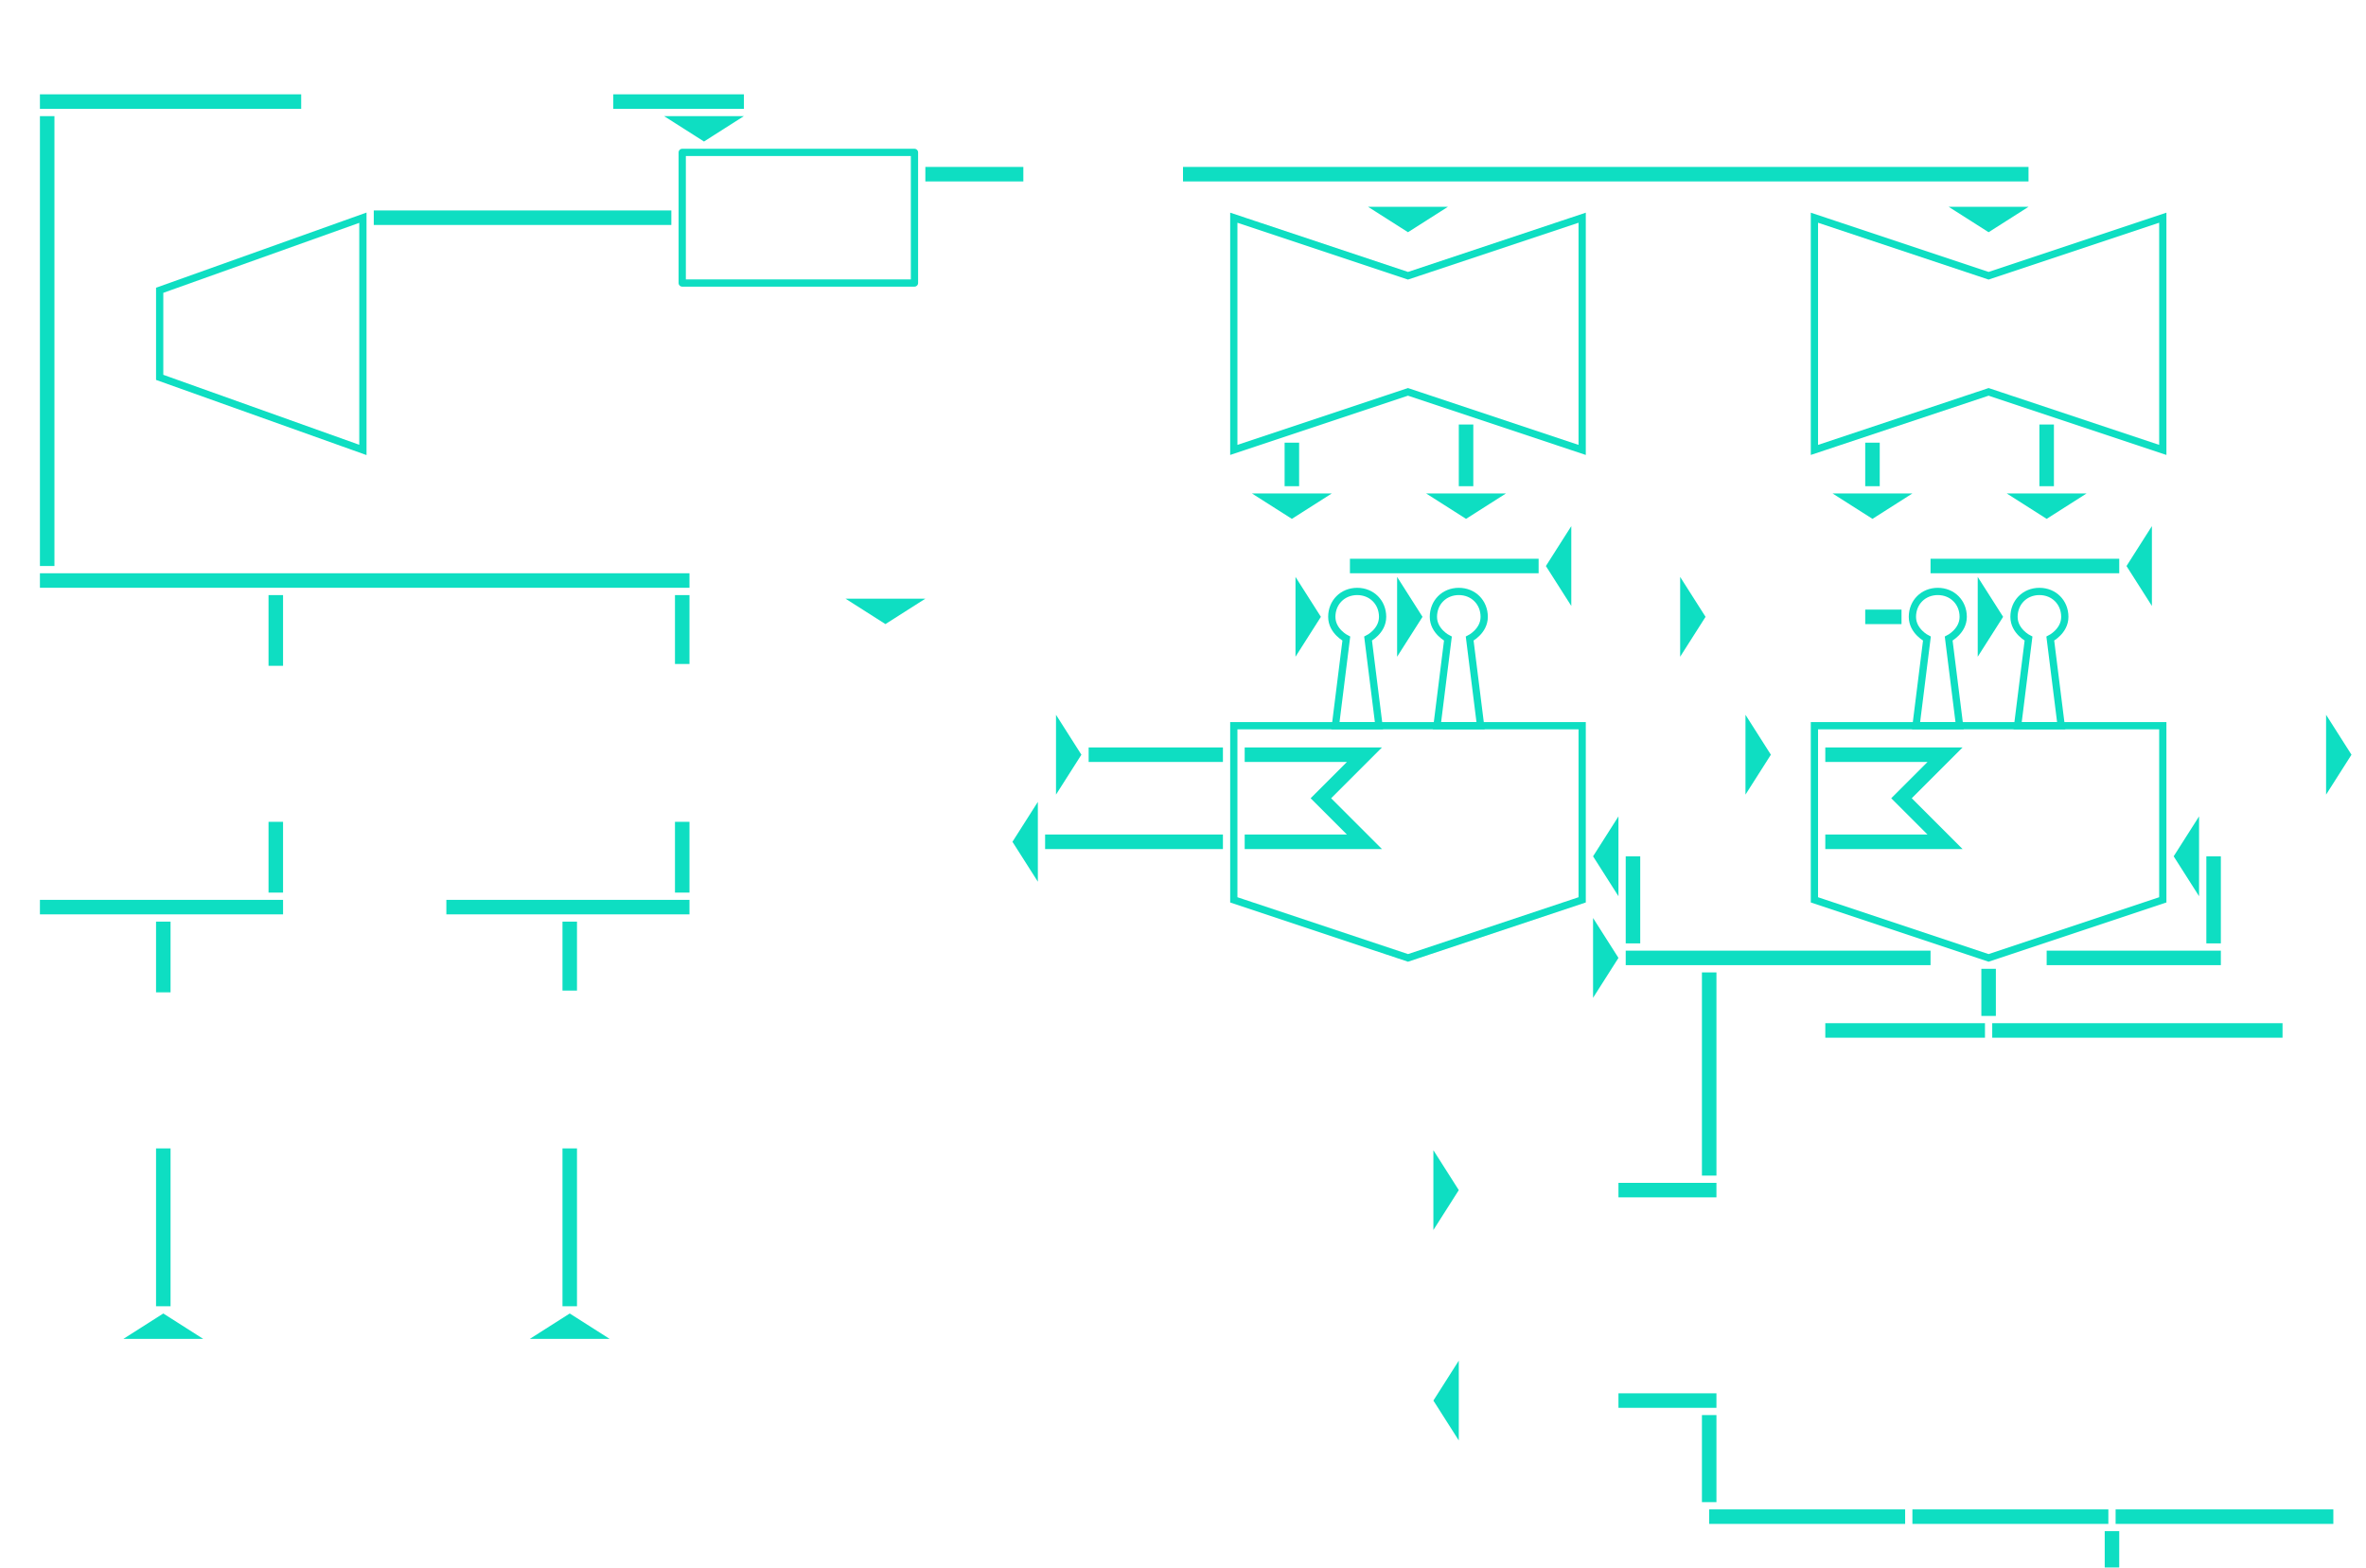
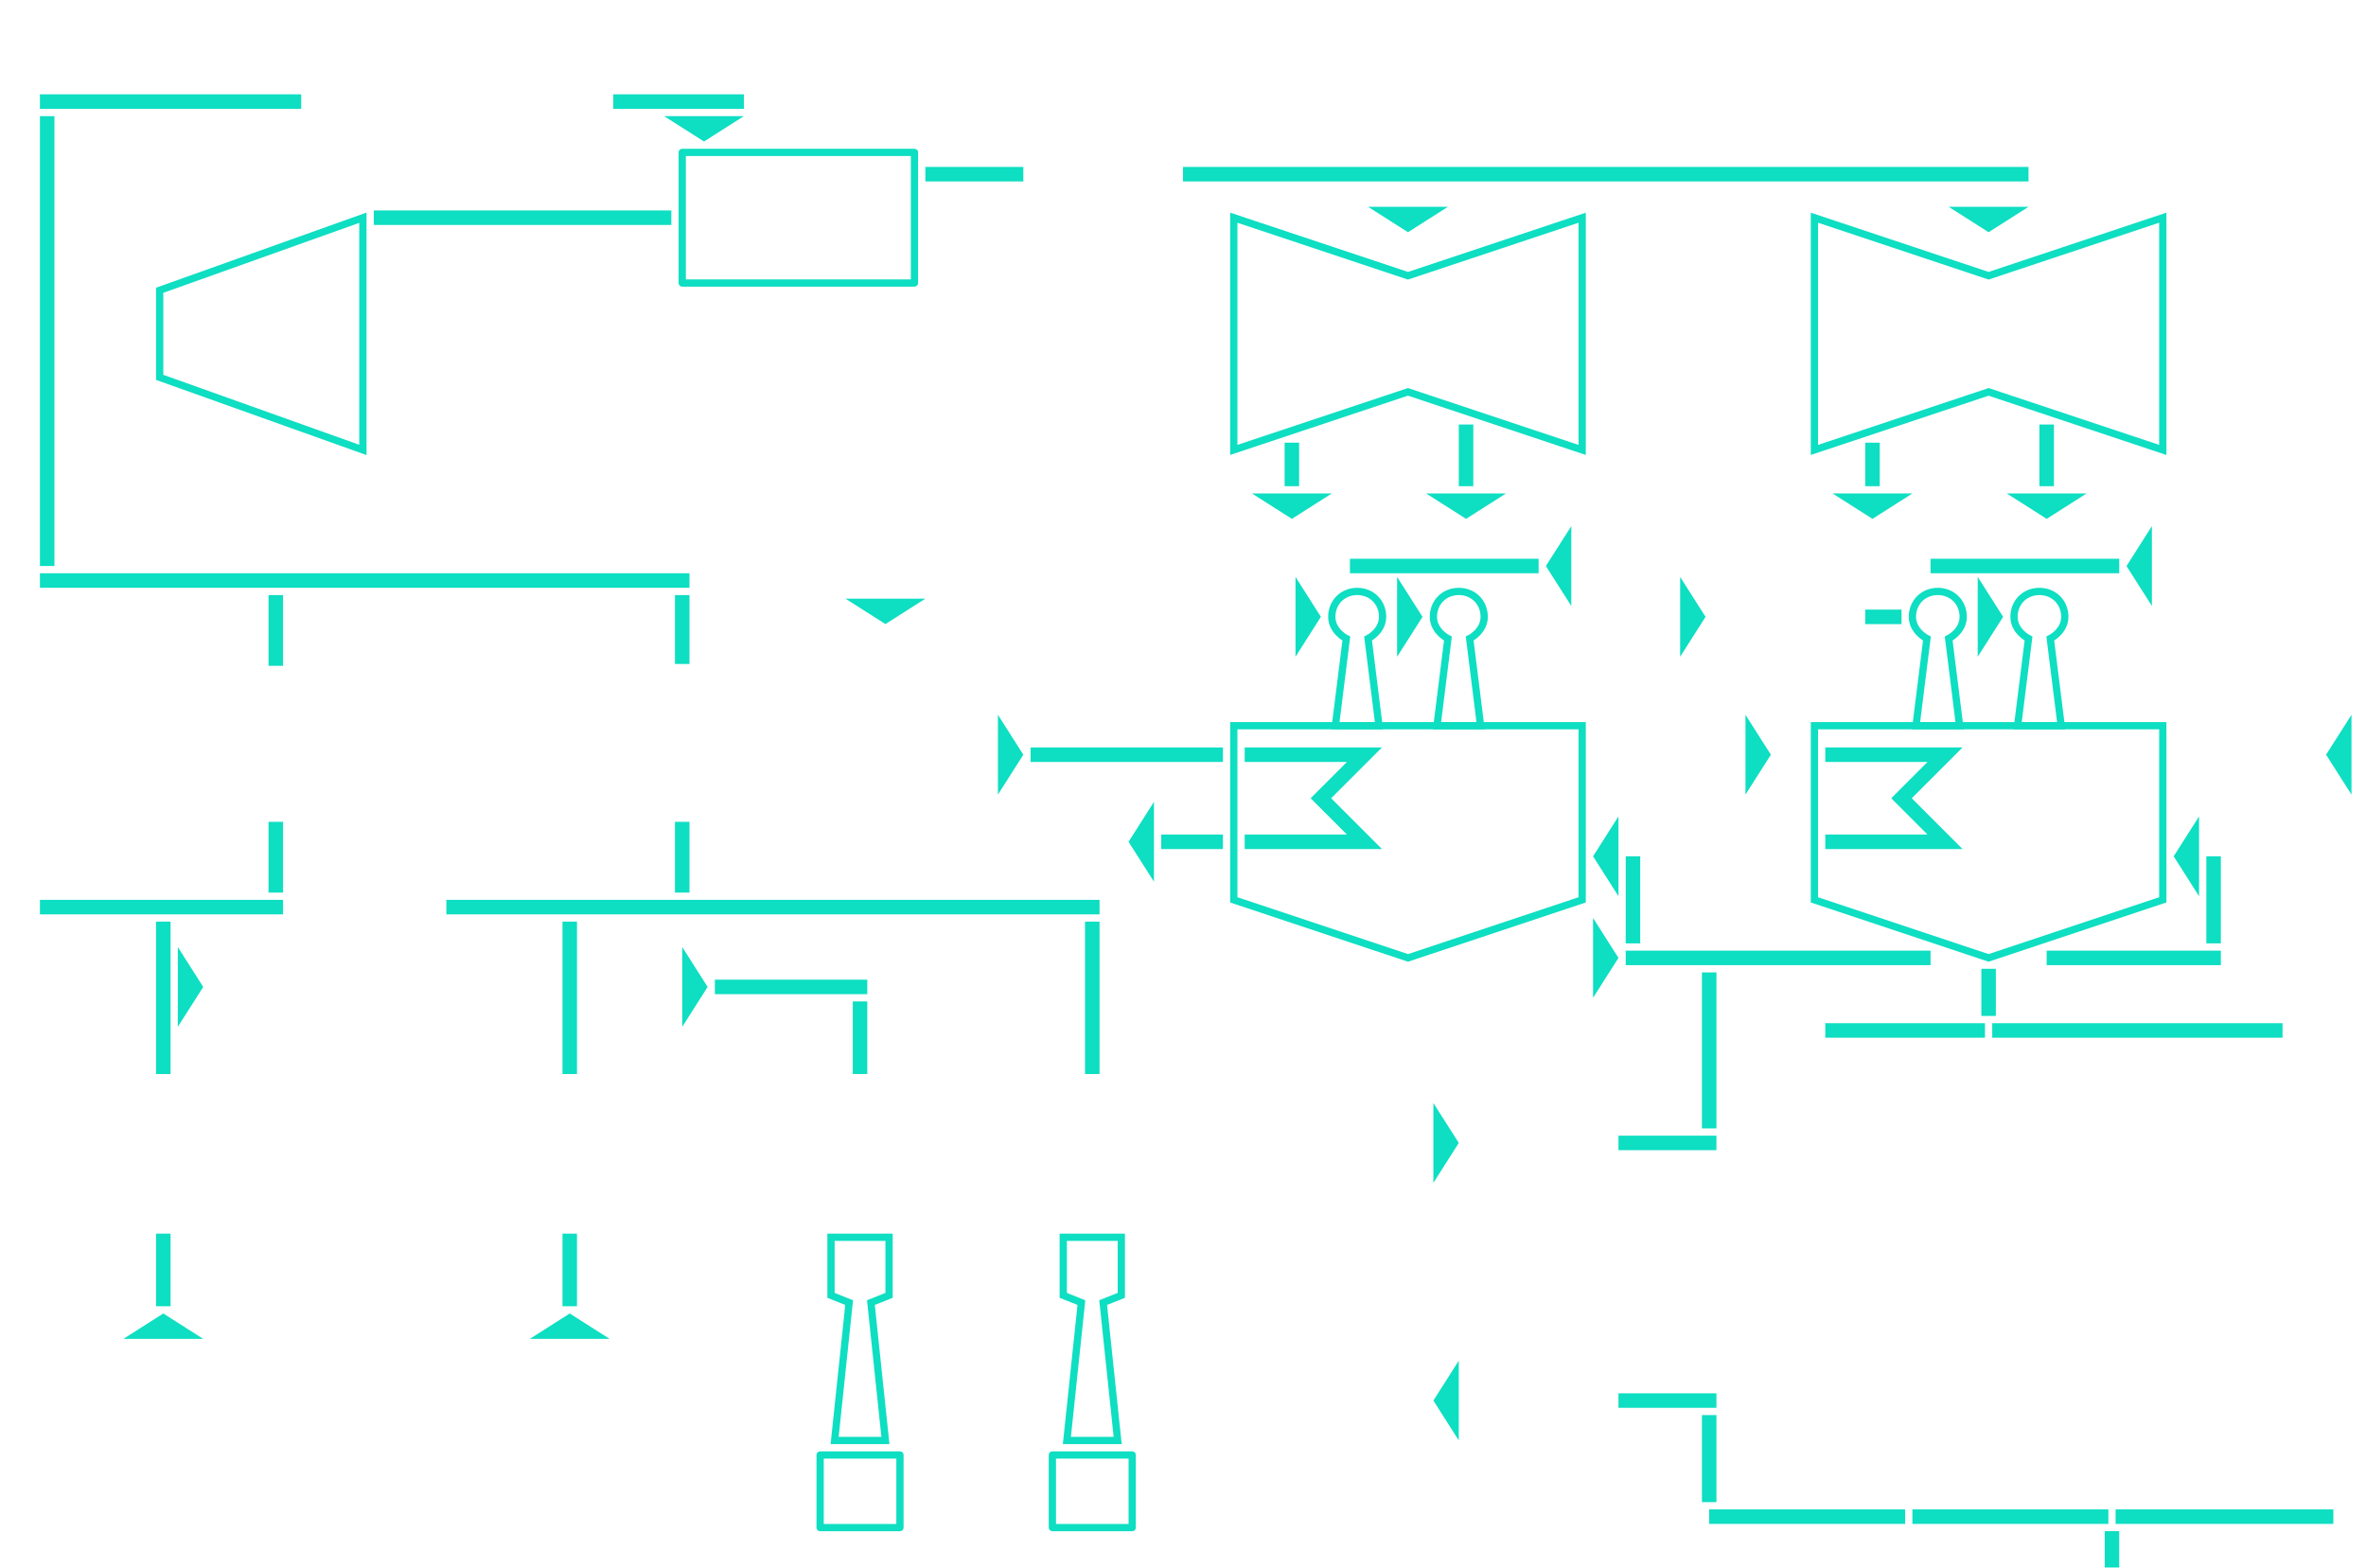
<svg xmlns="http://www.w3.org/2000/svg" width="652" height="432" viewBox="0 0 172.508 114.3" version="1.1" id="svg1" xml:space="preserve">
  <defs id="defs1" />
  <g id="layer2" style="display:inline">
    <path style="fill:none;fill-opacity:1;stroke:#0edec2;stroke-width:1.058;stroke-linecap:butt;stroke-linejoin:round;stroke-dasharray:none;stroke-opacity:1" d="M 20.638,66.146 H 2.91" id="path2" />
-     <path style="display:inline;fill:none;fill-opacity:1;stroke:#0edec2;stroke-width:1.058;stroke-linecap:butt;stroke-linejoin:round;stroke-dasharray:none;stroke-opacity:1" d="M 50.271,66.146 H 32.544" id="path2-9" />
+     <path style="display:inline;fill:none;fill-opacity:1;stroke:#0edec2;stroke-width:1.058;stroke-linecap:butt;stroke-linejoin:round;stroke-dasharray:none;stroke-opacity:1" d="m 80.169,66.146 -47.625,-4e-6" id="path2-9" />
    <path style="display:inline;fill:none;fill-opacity:1;stroke:#0edec2;stroke-width:1.058;stroke-linecap:butt;stroke-linejoin:round;stroke-dasharray:none;stroke-opacity:1" d="M 50.271,42.333 H 2.91" id="path2-1" />
    <path style="display:inline;fill:none;fill-opacity:1;stroke:#0edec2;stroke-width:1.058;stroke-linecap:butt;stroke-linejoin:round;stroke-dasharray:none;stroke-opacity:1" d="M 147.902,12.7 H 86.254" id="path2-48" />
    <path style="display:inline;fill:none;fill-opacity:1;stroke:#0edec2;stroke-width:1.058;stroke-linecap:butt;stroke-linejoin:round;stroke-dasharray:none;stroke-opacity:1" d="M 140.758,69.85 H 118.533" id="path2-48-0" />
    <path style="display:inline;fill:none;fill-opacity:1;stroke:#0edec2;stroke-width:1.058;stroke-linecap:butt;stroke-linejoin:round;stroke-dasharray:none;stroke-opacity:1" d="M 166.423,75.142 H 145.256" id="path2-48-0-5" />
    <path style="display:inline;fill:none;fill-opacity:1;stroke:#0edec2;stroke-width:1.058;stroke-linecap:butt;stroke-linejoin:round;stroke-dasharray:none;stroke-opacity:1" d="M 144.727,75.142 H 133.085" id="path2-48-0-5-8" />
    <path style="display:inline;fill:none;fill-opacity:1;stroke:#0edec2;stroke-width:1.058;stroke-linecap:butt;stroke-linejoin:round;stroke-dasharray:none;stroke-opacity:1" d="m 170.127,110.596 h -15.875" id="path2-48-0-5-5" />
    <path style="display:inline;fill:none;fill-opacity:1;stroke:#0edec2;stroke-width:1.058;stroke-linecap:butt;stroke-linejoin:round;stroke-dasharray:none;stroke-opacity:1" d="m 153.723,110.596 h -14.287" id="path2-48-0-5-8-3" />
    <path style="display:inline;fill:none;fill-opacity:1;stroke:#0edec2;stroke-width:1.058;stroke-linecap:butt;stroke-linejoin:round;stroke-dasharray:none;stroke-opacity:1" d="m 138.906,110.596 h -14.287" id="path2-48-0-5-8-3-0" />
    <path style="display:inline;fill:none;fill-opacity:1;stroke:#0edec2;stroke-width:1.058;stroke-linecap:butt;stroke-linejoin:round;stroke-dasharray:none;stroke-opacity:1" d="m 161.925,69.85 h -12.7" id="path2-48-0-8" />
    <path style="display:inline;fill:none;fill-opacity:1;stroke:#0edec2;stroke-width:1.058;stroke-linecap:butt;stroke-linejoin:round;stroke-dasharray:none;stroke-opacity:1" d="m 3.44,8.467 1.6e-6,32.808" id="path2-48-4-37-2" />
-     <path style="display:inline;fill:none;fill-opacity:1;stroke:#0edec2;stroke-width:1.058;stroke-linecap:butt;stroke-linejoin:round;stroke-dasharray:none;stroke-opacity:1" d="M 89.165,61.383 H 76.2" id="path2-48-4-7" />
+     <path style="display:inline;fill:none;fill-opacity:1;stroke:#0edec2;stroke-width:1.058;stroke-linecap:butt;stroke-linejoin:round;stroke-dasharray:none;stroke-opacity:1" d="m 89.165,61.383 -4.498,0" id="path2-48-4-7" />
    <path style="display:inline;fill:none;fill-opacity:1;stroke:#0edec2;stroke-width:1.058;stroke-linecap:butt;stroke-linejoin:round;stroke-dasharray:none;stroke-opacity:1" d="M 48.948,15.875 H 27.252" id="path2-48-4-7-0" />
    <path style="display:inline;fill:none;fill-opacity:1;stroke:#0edec2;stroke-width:1.058;stroke-linecap:butt;stroke-linejoin:round;stroke-dasharray:none;stroke-opacity:1" d="m 20.108,59.928 v 5.159" id="path2-3-1" />
    <path style="display:inline;fill:none;fill-opacity:1;stroke:#0edec2;stroke-width:1.058;stroke-linecap:butt;stroke-linejoin:round;stroke-dasharray:none;stroke-opacity:1" d="m 49.742,59.928 v 5.159" id="path2-3-1-5" />
    <path style="display:inline;fill:none;fill-opacity:1;stroke:#0edec2;stroke-width:1.058;stroke-linecap:butt;stroke-linejoin:round;stroke-dasharray:none;stroke-opacity:1" d="m 49.742,43.392 v 5.027" id="path2-3-1-5-7" />
    <path style="display:inline;fill:none;fill-opacity:1;stroke:#0edec2;stroke-width:1.058;stroke-linecap:butt;stroke-linejoin:round;stroke-dasharray:none;stroke-opacity:1" d="m 20.108,43.392 v 5.159" id="path2-3-1-7" />
    <path style="display:inline;fill:none;fill-opacity:1;stroke:#0edec2;stroke-width:1.058;stroke-linecap:butt;stroke-linejoin:round;stroke-dasharray:none;stroke-opacity:1" d="M 2.91,7.408 H 21.96" id="path2-3-1-0-8" />
    <path style="display:inline;fill:none;fill-opacity:1;stroke:#0edec2;stroke-width:1.058;stroke-linecap:butt;stroke-linejoin:round;stroke-dasharray:none;stroke-opacity:1" d="m 67.469,12.7 h 7.144" id="path2-3-1-0-0" />
    <path style="display:inline;fill:none;fill-opacity:1;stroke:#0edec2;stroke-width:1.058;stroke-linecap:butt;stroke-linejoin:round;stroke-dasharray:none;stroke-opacity:1" d="m 44.715,7.408 h 9.525" id="path2-3-1-0-0-3" />
    <path style="display:inline;fill:none;fill-opacity:1;stroke:#0edec2;stroke-width:1.058;stroke-linecap:butt;stroke-linejoin:round;stroke-dasharray:none;stroke-opacity:1" d="m 119.062,68.792 v -6.35" id="path2-3-1-6" />
    <path style="display:inline;fill:none;fill-opacity:1;stroke:#0edec2;stroke-width:1.058;stroke-linecap:butt;stroke-linejoin:round;stroke-dasharray:none;stroke-opacity:1" d="m 124.619,109.537 v -6.35" id="path2-3-1-6-0" />
-     <path style="display:inline;fill:none;fill-opacity:1;stroke:#0edec2;stroke-width:1.058;stroke-linecap:butt;stroke-linejoin:round;stroke-dasharray:none;stroke-opacity:1" d="M 124.619,85.725 V 70.908" id="path2-3-1-6-0-2" />
-     <path style="display:inline;fill:none;fill-opacity:1;stroke:#0edec2;stroke-width:1.058;stroke-linecap:butt;stroke-linejoin:round;stroke-dasharray:none;stroke-opacity:1" d="M 89.165,55.033 H 79.375" id="path2-48-7" />
+     <path style="display:inline;fill:none;fill-opacity:1;stroke:#0edec2;stroke-width:1.058;stroke-linecap:butt;stroke-linejoin:round;stroke-dasharray:none;stroke-opacity:1" d="m 124.619,82.285 0,-11.377" id="path2-3-1-6-0-2" />
+     <path style="display:inline;fill:none;fill-opacity:1;stroke:#0edec2;stroke-width:1.058;stroke-linecap:butt;stroke-linejoin:round;stroke-dasharray:none;stroke-opacity:1" d="m 89.165,55.033 -14.023,0" id="path2-48-7" />
    <path style="display:inline;fill:none;fill-opacity:1;stroke:#0edec2;stroke-width:1.058;stroke-linecap:butt;stroke-linejoin:miter;stroke-dasharray:none;stroke-opacity:1" d="m 90.752,61.383 h 8.731 l -3.175,-3.175 3.175,-3.175 h -8.731" id="path2-48-7-7" />
    <path style="display:inline;fill:none;fill-opacity:1;stroke:#0edec2;stroke-width:1.058;stroke-linecap:butt;stroke-linejoin:miter;stroke-dasharray:none;stroke-opacity:1" d="m 133.085,61.383 h 8.731 l -3.175,-3.175 3.175,-3.175 h -8.731" id="path2-48-7-7-5" />
    <path style="display:inline;fill:none;fill-opacity:1;stroke:#0edec2;stroke-width:1.058;stroke-linecap:butt;stroke-linejoin:round;stroke-dasharray:none;stroke-opacity:1" d="M 112.183,41.275 H 98.425" id="path2-48-7-8" />
    <path style="display:inline;fill:none;fill-opacity:1;stroke:#0edec2;stroke-width:1.058;stroke-linecap:butt;stroke-linejoin:round;stroke-dasharray:none;stroke-opacity:1" d="M 154.517,41.275 H 140.758" id="path2-48-7-8-0" />
    <path style="display:inline;fill:none;fill-opacity:1;stroke:#0edec2;stroke-width:1.058;stroke-linecap:butt;stroke-linejoin:round;stroke-dasharray:none;stroke-opacity:1" d="m 138.642,44.979 h -2.646" id="path2-48-7-8-0-8" />
    <path style="display:inline;fill:#0edec2;fill-opacity:1;stroke:none;stroke-width:0.794;stroke-linecap:butt;stroke-linejoin:round;stroke-dasharray:none;stroke-opacity:1" d="m 112.713,41.275 1.852,2.91 v -5.821 z" id="path7-7-9-1" />
-     <path style="display:inline;fill:#0edec2;fill-opacity:1;stroke:none;stroke-width:0.794;stroke-linecap:butt;stroke-linejoin:round;stroke-dasharray:none;stroke-opacity:1" d="m 73.819,61.383 1.852,2.91 v -5.821 z" id="path7-7-9-1-5" />
+     <path style="display:inline;fill:#0edec2;fill-opacity:1;stroke:none;stroke-width:0.794;stroke-linecap:butt;stroke-linejoin:round;stroke-dasharray:none;stroke-opacity:1" d="m 82.285,61.383 1.852,2.91 v -5.821 z" id="path7-7-9-1-5" />
    <path style="display:inline;fill:#0edec2;fill-opacity:1;stroke:none;stroke-width:0.794;stroke-linecap:butt;stroke-linejoin:round;stroke-dasharray:none;stroke-opacity:1" d="m 155.046,41.275 1.852,2.91 v -5.821 z" id="path7-7-9-1-2" />
-     <path style="display:inline;fill:none;fill-opacity:1;stroke:#0edec2;stroke-width:1.058;stroke-linecap:butt;stroke-linejoin:round;stroke-dasharray:none;stroke-opacity:1" d="m 11.906,83.741 -2e-6,11.509" id="path2-3-1-53" />
-     <path style="display:inline;fill:none;fill-opacity:1;stroke:#0edec2;stroke-width:1.058;stroke-linecap:butt;stroke-linejoin:round;stroke-dasharray:none;stroke-opacity:1" d="m 41.54,83.741 -1e-6,11.509" id="path2-3-1-5-8" />
-     <path style="display:inline;fill:none;fill-opacity:1;stroke:#0edec2;stroke-width:1.058;stroke-linecap:butt;stroke-linejoin:round;stroke-dasharray:none;stroke-opacity:1" d="m 41.54,67.204 v 5.027" id="path2-3-1-5-7-8" />
-     <path style="display:inline;fill:none;fill-opacity:1;stroke:#0edec2;stroke-width:1.058;stroke-linecap:butt;stroke-linejoin:round;stroke-dasharray:none;stroke-opacity:1" d="m 11.906,67.204 v 5.159" id="path2-3-1-7-3" />
+     <path style="display:inline;fill:none;fill-opacity:1;stroke:#0edec2;stroke-width:1.058;stroke-linecap:butt;stroke-linejoin:round;stroke-dasharray:none;stroke-opacity:1" d="m 11.906,67.204 0,11.113" id="path2-3-1-53" />
+     <path style="display:inline;fill:none;fill-opacity:1;stroke:#0edec2;stroke-width:1.058;stroke-linecap:butt;stroke-linejoin:round;stroke-dasharray:none;stroke-opacity:1" d="m 41.54,67.204 10e-7,11.113" id="path2-3-1-5-8" />
+     <path style="display:inline;fill:none;fill-opacity:1;stroke:#0edec2;stroke-width:1.058;stroke-linecap:butt;stroke-linejoin:round;stroke-dasharray:none;stroke-opacity:1" d="m 63.235,71.967 h -11.113" id="path2-3-1-5-8-8" />
+     <path style="display:inline;fill:none;fill-opacity:1;stroke:#0edec2;stroke-width:1.058;stroke-linecap:butt;stroke-linejoin:round;stroke-dasharray:none;stroke-opacity:1" d="m 79.64,67.204 10e-7,11.113" id="path2-3-1-5-8-0" />
+     <path style="display:inline;fill:none;fill-opacity:1;stroke:#0edec2;stroke-width:1.058;stroke-linecap:butt;stroke-linejoin:round;stroke-dasharray:none;stroke-opacity:1" d="m 62.706,73.025 -4e-6,5.292" id="path2-3-1-5-8-0-5" />
+     <path style="display:inline;fill:none;fill-opacity:1;stroke:#0edec2;stroke-width:1.058;stroke-linecap:butt;stroke-linejoin:round;stroke-dasharray:none;stroke-opacity:1" d="m 41.54,89.958 0,5.292" id="path2-3-1-5-7-8" />
+     <path style="display:inline;fill:none;fill-opacity:1;stroke:#0edec2;stroke-width:1.058;stroke-linecap:butt;stroke-linejoin:round;stroke-dasharray:none;stroke-opacity:1" d="m 11.906,89.958 0,5.292" id="path2-3-1-7-3" />
    <path style="display:inline;fill:none;fill-opacity:1;stroke:#0edec2;stroke-width:1.058;stroke-linecap:butt;stroke-linejoin:round;stroke-dasharray:none;stroke-opacity:1" d="m 125.148,102.129 h -7.144" id="path2-48-7-8-0-8-2" />
-     <path style="display:inline;fill:none;fill-opacity:1;stroke:#0edec2;stroke-width:1.058;stroke-linecap:butt;stroke-linejoin:round;stroke-dasharray:none;stroke-opacity:1" d="m 125.148,86.783 h -7.144" id="path2-48-7-8-0-8-2-7" />
+     <path style="display:inline;fill:none;fill-opacity:1;stroke:#0edec2;stroke-width:1.058;stroke-linecap:butt;stroke-linejoin:round;stroke-dasharray:none;stroke-opacity:1" d="m 125.148,83.344 h -7.144" id="path2-48-7-8-0-8-2-7" />
    <path style="display:inline;fill:#0edec2;fill-opacity:1;stroke:none;stroke-width:0.794;stroke-linecap:butt;stroke-linejoin:round;stroke-dasharray:none;stroke-opacity:1" d="m 104.51,102.129 1.852,2.91 v -5.821 z" id="path7-7-1-4-2-0" />
-     <path style="display:inline;fill:#0edec2;fill-opacity:1;stroke:none;stroke-width:0.794;stroke-linecap:butt;stroke-linejoin:round;stroke-dasharray:none;stroke-opacity:1" d="m 106.362,86.783 -1.852,2.91 v -5.821 z" id="path7-7-1-4-2-0-9" />
+     <path style="display:inline;fill:#0edec2;fill-opacity:1;stroke:none;stroke-width:0.794;stroke-linecap:butt;stroke-linejoin:round;stroke-dasharray:none;stroke-opacity:1" d="m 106.362,83.344 -1.852,2.91 v -5.821 z" id="path7-7-1-4-2-0-9" />
+     <path style="display:inline;fill:#0edec2;fill-opacity:1;stroke:none;stroke-width:0.794;stroke-linecap:butt;stroke-linejoin:round;stroke-dasharray:none;stroke-opacity:1" d="m 51.594,71.967 -1.852,2.91 v -5.821 z" id="path7-7-1-4-2-0-9-3" />
  </g>
  <g id="layer3" style="display:inline">
    <path style="fill:none;fill-opacity:1;stroke:#0edec2;stroke-width:0.529;stroke-linecap:square;stroke-linejoin:round;stroke-dasharray:none;stroke-opacity:1" d="m 49.742,11.113 16.933,-1e-6 v 9.525 l -16.933,10e-7 z" id="path3-2-4" />
    <path style="display:inline;fill:#0edec2;fill-opacity:1;stroke:none;stroke-width:0.794;stroke-linecap:butt;stroke-linejoin:round;stroke-dasharray:none;stroke-opacity:1" d="m 64.558,45.508 2.91,-1.852 h -5.821 z" id="path7-7" />
    <path style="display:inline;fill:#0edec2;fill-opacity:1;stroke:none;stroke-width:0.794;stroke-linecap:butt;stroke-linejoin:round;stroke-dasharray:none;stroke-opacity:1" d="m 51.329,10.319 2.91,-1.852 h -5.821 z" id="path7-7-44" />
    <path style="display:inline;fill:#0edec2;fill-opacity:1;stroke:none;stroke-width:0.794;stroke-linecap:butt;stroke-linejoin:round;stroke-dasharray:none;stroke-opacity:1" d="m 102.658,16.933 2.91,-1.852 h -5.821 z" id="path7-7-44-2" />
    <path style="display:inline;fill:#0edec2;fill-opacity:1;stroke:none;stroke-width:0.794;stroke-linecap:butt;stroke-linejoin:round;stroke-dasharray:none;stroke-opacity:1" d="m 94.192,37.835 2.91,-1.852 h -5.821 z" id="path7-7-44-2-5" />
    <path style="display:inline;fill:none;fill-opacity:1;stroke:#0edec2;stroke-width:1.058;stroke-linecap:butt;stroke-linejoin:round;stroke-dasharray:none;stroke-opacity:1" d="m 94.192,35.454 v -3.175" id="path2-3-1-6-3" />
    <path style="display:inline;fill:none;fill-opacity:1;stroke:#0edec2;stroke-width:1.058;stroke-linecap:butt;stroke-linejoin:round;stroke-dasharray:none;stroke-opacity:1" d="M 144.992,74.083 V 70.644" id="path2-3-1-6-3-4" />
    <path style="display:inline;fill:none;fill-opacity:1;stroke:#0edec2;stroke-width:1.058;stroke-linecap:butt;stroke-linejoin:round;stroke-dasharray:none;stroke-opacity:1" d="m 153.987,114.3 v -2.646" id="path2-3-1-6-3-4-9" />
    <path style="display:inline;fill:#0edec2;fill-opacity:1;stroke:none;stroke-width:0.794;stroke-linecap:butt;stroke-linejoin:round;stroke-dasharray:none;stroke-opacity:1" d="m 106.892,37.835 2.91,-1.852 h -5.821 z" id="path7-7-44-2-5-3" />
    <path style="display:inline;fill:none;fill-opacity:1;stroke:#0edec2;stroke-width:1.058;stroke-linecap:butt;stroke-linejoin:round;stroke-dasharray:none;stroke-opacity:1" d="M 106.892,35.454 V 30.956" id="path2-3-1-6-3-8" />
    <path style="display:inline;fill:#0edec2;fill-opacity:1;stroke:none;stroke-width:0.794;stroke-linecap:butt;stroke-linejoin:round;stroke-dasharray:none;stroke-opacity:1" d="m 136.525,37.835 2.91,-1.852 h -5.821 z" id="path7-7-44-2-5-1" />
    <path style="display:inline;fill:none;fill-opacity:1;stroke:#0edec2;stroke-width:1.058;stroke-linecap:butt;stroke-linejoin:round;stroke-dasharray:none;stroke-opacity:1" d="m 136.525,35.454 v -3.175" id="path2-3-1-6-3-5" />
    <path style="display:inline;fill:#0edec2;fill-opacity:1;stroke:none;stroke-width:0.794;stroke-linecap:butt;stroke-linejoin:round;stroke-dasharray:none;stroke-opacity:1" d="m 149.225,37.835 2.91,-1.852 h -5.821 z" id="path7-7-44-2-5-3-9" />
    <path style="display:inline;fill:none;fill-opacity:1;stroke:#0edec2;stroke-width:1.058;stroke-linecap:butt;stroke-linejoin:round;stroke-dasharray:none;stroke-opacity:1" d="M 149.225,35.454 V 30.956" id="path2-3-1-6-3-8-8" />
    <path style="display:inline;fill:#0edec2;fill-opacity:1;stroke:none;stroke-width:0.794;stroke-linecap:butt;stroke-linejoin:round;stroke-dasharray:none;stroke-opacity:1" d="m 144.992,16.933 2.91,-1.852 h -5.821 z" id="path7-7-44-9" />
    <path style="display:inline;fill:#0edec2;fill-opacity:1;stroke:none;stroke-width:0.794;stroke-linecap:butt;stroke-linejoin:round;stroke-dasharray:none;stroke-opacity:1" d="m 116.152,62.442 1.852,2.91 v -5.821 z" id="path7-7-9" />
    <path style="display:inline;fill:none;fill-opacity:1;stroke:#0edec2;stroke-width:1.058;stroke-linecap:butt;stroke-linejoin:round;stroke-dasharray:none;stroke-opacity:1" d="m 161.396,68.792 v -6.35" id="path2-3-1-6-4" />
    <path style="display:inline;fill:#0edec2;fill-opacity:1;stroke:none;stroke-width:0.794;stroke-linecap:butt;stroke-linejoin:round;stroke-dasharray:none;stroke-opacity:1" d="m 158.485,62.442 1.852,2.91 v -5.821 z" id="path7-7-9-8" />
    <path style="display:inline;fill:#0edec2;fill-opacity:1;stroke:none;stroke-width:0.794;stroke-linecap:butt;stroke-linejoin:round;stroke-dasharray:none;stroke-opacity:1" d="m 118.004,69.85 -1.852,2.91 V 66.94 Z" id="path7-7-1" />
    <path style="display:inline;fill:#0edec2;fill-opacity:1;stroke:none;stroke-width:0.794;stroke-linecap:butt;stroke-linejoin:round;stroke-dasharray:none;stroke-opacity:1" d="m 41.54,95.779 2.91,1.852 h -5.821 z" id="path7-7-1-3" />
    <path style="display:inline;fill:#0edec2;fill-opacity:1;stroke:none;stroke-width:0.794;stroke-linecap:butt;stroke-linejoin:round;stroke-dasharray:none;stroke-opacity:1" d="m 11.906,95.779 2.91,1.852 H 8.996 Z" id="path7-7-1-3-6" />
    <path style="fill:none;stroke:#0edec2;stroke-width:0.529;stroke-opacity:1" d="m 11.642,21.167 v 6.35 l 14.817,5.292 V 15.875 Z" id="path1" />
    <path style="display:inline;fill:none;stroke:#0edec2;stroke-width:0.529;stroke-opacity:1" d="m 89.958,15.875 v 16.933 l 12.7,-4.233 12.7,4.233 V 15.875 l -12.7,4.233 z" id="path5" />
    <path style="display:inline;fill:none;stroke:#0edec2;stroke-width:0.529;stroke-opacity:1" d="m 132.292,15.875 v 16.933 l 12.7,-4.233 12.7,4.233 V 15.875 l -12.7,4.233 z" id="path5-0" />
    <path style="display:inline;fill:none;stroke:#0edec2;stroke-width:0.529;stroke-opacity:1" d="m 89.958,52.917 h 25.4 v 12.7 l -12.7,4.233 -12.7,-4.233 z" id="path7" />
    <path style="display:inline;fill:none;stroke:#0edec2;stroke-width:0.529;stroke-opacity:1" d="m 97.367,52.917 0.794,-6.35 c 0,0 -1.058,-0.529 -1.058,-1.587 0,-1.058 0.794,-1.852 1.852,-1.852 1.058,0 1.852,0.794 1.852,1.852 0,1.058 -1.058,1.587 -1.058,1.587 l 0.794,6.35 z" id="path8" />
    <path style="display:inline;fill:none;stroke:#0edec2;stroke-width:0.529;stroke-opacity:1" d="m 104.775,52.917 0.794,-6.35 c 0,0 -1.058,-0.529 -1.058,-1.587 0,-1.058 0.794,-1.852 1.852,-1.852 1.058,0 1.852,0.794 1.852,1.852 0,1.058 -1.058,1.587 -1.058,1.587 l 0.794,6.35 z" id="path8-2" />
    <path style="display:inline;fill:none;stroke:#0edec2;stroke-width:0.529;stroke-opacity:1" d="m 132.292,52.917 h 25.4 v 12.7 l -12.7,4.233 -12.7,-4.233 z" id="path7-70" />
    <path style="display:inline;fill:none;stroke:#0edec2;stroke-width:0.529;stroke-opacity:1" d="m 139.7,52.917 0.794,-6.35 c 0,0 -1.058,-0.529 -1.058,-1.587 0,-1.058 0.794,-1.852 1.852,-1.852 1.058,0 1.852,0.794 1.852,1.852 0,1.058 -1.058,1.587 -1.058,1.587 l 0.794,6.35 z" id="path8-9" />
    <path style="display:inline;fill:none;stroke:#0edec2;stroke-width:0.529;stroke-opacity:1" d="m 147.108,52.917 0.794,-6.35 c 0,0 -1.058,-0.529 -1.058,-1.587 0,-1.058 0.794,-1.852 1.852,-1.852 1.058,0 1.852,0.794 1.852,1.852 0,1.058 -1.058,1.587 -1.058,1.587 l 0.794,6.35 z" id="path8-2-3" />
    <path style="display:inline;fill:#0edec2;fill-opacity:1;stroke:none;stroke-width:0.794;stroke-linecap:butt;stroke-linejoin:round;stroke-dasharray:none;stroke-opacity:1" d="m 129.117,55.033 -1.852,2.91 v -5.821 z" id="path7-7-1-4" />
    <path style="display:inline;fill:#0edec2;fill-opacity:1;stroke:none;stroke-width:0.794;stroke-linecap:butt;stroke-linejoin:round;stroke-dasharray:none;stroke-opacity:1" d="m 124.354,44.979 -1.852,2.91 v -5.821 z" id="path7-7-1-4-2" />
    <path style="display:inline;fill:#0edec2;fill-opacity:1;stroke:none;stroke-width:0.794;stroke-linecap:butt;stroke-linejoin:round;stroke-dasharray:none;stroke-opacity:1" d="m 146.05,44.979 -1.852,2.91 v -5.821 z" id="path7-7-1-4-2-6" />
    <path style="display:inline;fill:#0edec2;fill-opacity:1;stroke:none;stroke-width:0.794;stroke-linecap:butt;stroke-linejoin:round;stroke-dasharray:none;stroke-opacity:1" d="m 96.308,44.979 -1.852,2.91 v -5.821 z" id="path7-7-1-4-2-1" />
-     <path style="display:inline;fill:#0edec2;fill-opacity:1;stroke:none;stroke-width:0.794;stroke-linecap:butt;stroke-linejoin:round;stroke-dasharray:none;stroke-opacity:1" d="m 78.846,55.033 -1.852,2.91 v -5.821 z" id="path7-7-1-4-2-1-6" />
+     <path style="display:inline;fill:#0edec2;fill-opacity:1;stroke:none;stroke-width:0.794;stroke-linecap:butt;stroke-linejoin:round;stroke-dasharray:none;stroke-opacity:1" d="m 74.612,55.033 -1.852,2.91 v -5.821 z" id="path7-7-1-4-2-1-6" />
    <path style="display:inline;fill:#0edec2;fill-opacity:1;stroke:none;stroke-width:0.794;stroke-linecap:butt;stroke-linejoin:round;stroke-dasharray:none;stroke-opacity:1" d="m 103.717,44.979 -1.852,2.91 v -5.821 z" id="path7-7-1-4-2-9" />
-     <path style="display:inline;fill:#0edec2;fill-opacity:1;stroke:none;stroke-width:0.794;stroke-linecap:butt;stroke-linejoin:round;stroke-dasharray:none;stroke-opacity:1" d="m 171.45,55.033 -1.852,2.91 v -5.821 z" id="path7-7-1-6" />
+     <path style="display:inline;fill:#0edec2;fill-opacity:1;stroke:none;stroke-width:0.794;stroke-linecap:butt;stroke-linejoin:round;stroke-dasharray:none;stroke-opacity:1" d="m 169.598,55.033 1.852,2.91 v -5.821 z" id="path7-7-1-6" />
+     <path style="display:inline;fill:none;stroke:#0edec2;stroke-width:0.529;stroke-opacity:1" d="m 60.854,105.04 1.058,-10.054 -1.323,-0.529 v -4.233 h 4.233 v 4.233 l -1.323,0.529 1.058,10.054 z" id="path3-7" />
+     <path style="display:inline;fill:none;fill-opacity:1;stroke:#0edec2;stroke-width:0.529;stroke-linecap:square;stroke-linejoin:round;stroke-dasharray:none;stroke-opacity:1" d="m 59.796,106.098 h 5.821 v 5.292 l -5.821,1e-5 z" id="path3-2-4-2" />
+     <path style="display:inline;fill:none;stroke:#0edec2;stroke-width:0.529;stroke-opacity:1" d="M 77.787,105.04 78.846,94.985 77.523,94.456 v -4.233 h 4.233 v 4.233 l -1.323,0.529 1.058,10.054 z" id="path3-7-6" />
+     <path style="display:inline;fill:none;fill-opacity:1;stroke:#0edec2;stroke-width:0.529;stroke-linecap:square;stroke-linejoin:round;stroke-dasharray:none;stroke-opacity:1" d="m 76.729,106.098 h 5.821 v 5.292 l -5.821,1e-5 z" id="path3-2-4-2-1" />
+     <path style="display:inline;fill:#0edec2;fill-opacity:1;stroke:none;stroke-width:0.794;stroke-linecap:butt;stroke-linejoin:round;stroke-dasharray:none;stroke-opacity:1" d="m 14.817,71.967 -1.852,2.91 v -5.821 z" id="path7-7-1-4-2-0-9-3-2" />
  </g>
  <g id="layer5" style="display:none">
    <rect style="display:inline;fill:#d76f78;fill-opacity:1;stroke:none;stroke-width:0.265;stroke-linecap:round;stroke-linejoin:round;stroke-opacity:1" id="rect1-5-1-7-1-8" width="4.763" height="10.583" x="-9.79" y="33.602" transform="rotate(-90)" />
    <rect style="display:inline;fill:#d76f78;fill-opacity:1;stroke:none;stroke-width:0.265;stroke-linecap:round;stroke-linejoin:round;stroke-opacity:1" id="rect1-5-1-7-1-8-5" width="4.763" height="10.583" x="-9.79" y="22.49" transform="rotate(-90)" />
    <rect style="display:inline;fill:#d76f78;fill-opacity:1;stroke:none;stroke-width:0.265;stroke-linecap:round;stroke-linejoin:round;stroke-opacity:1" id="rect1-5-1-7-1-8-1-8" width="4.763" height="10.583" x="32.544" y="43.392" />
    <rect style="display:inline;fill:#d76f78;fill-opacity:1;stroke:none;stroke-width:0.265;stroke-linecap:round;stroke-linejoin:round;stroke-opacity:1" id="rect1-5-1-7-1-8-7" width="4.763" height="10.583" x="-15.081" y="75.142" transform="rotate(-90)" />
    <rect style="display:inline;fill:#d76f78;fill-opacity:1;stroke:none;stroke-width:0.265;stroke-linecap:round;stroke-linejoin:round;stroke-opacity:1" id="rect1-5-1-7-1-8-7-2" width="4.763" height="10.583" x="-57.415" y="116.152" transform="rotate(-90)" />
    <rect style="display:inline;fill:#d76f78;fill-opacity:1;stroke:none;stroke-width:0.265;stroke-linecap:round;stroke-linejoin:round;stroke-opacity:1" id="rect1-5-1-7-1-8-7-2-9" width="4.763" height="10.583" x="-47.36" y="124.883" transform="rotate(-90)" />
    <rect style="display:inline;fill:#d76f78;fill-opacity:1;stroke:none;stroke-width:0.265;stroke-linecap:round;stroke-linejoin:round;stroke-opacity:1" id="rect1-5-1-7-1-8-7-2-9-2" width="4.763" height="10.583" x="-104.51" y="106.892" transform="rotate(-90)" />
-     <rect style="display:inline;fill:#d76f78;fill-opacity:1;stroke:none;stroke-width:0.265;stroke-linecap:round;stroke-linejoin:round;stroke-opacity:1" id="rect1-5-1-7-1-8-7-2-9-2-2" width="4.763" height="10.583" x="-89.165" y="106.892" transform="rotate(-90)" />
+     <rect style="display:inline;fill:#d76f78;fill-opacity:1;stroke:none;stroke-width:0.265;stroke-linecap:round;stroke-linejoin:round;stroke-opacity:1" id="rect1-5-1-7-1-8-7-2-9-2-2" width="4.763" height="10.583" x="-85.725" y="106.892" transform="rotate(-90)" />
    <rect style="display:inline;fill:#d76f78;fill-opacity:1;stroke:none;stroke-width:0.265;stroke-linecap:round;stroke-linejoin:round;stroke-opacity:1" id="rect1-5-1-7-1-8-7-7" width="4.763" height="10.583" x="-57.415" y="158.485" transform="rotate(-90)" />
    <rect style="display:inline;fill:#d76f78;fill-opacity:1;stroke:none;stroke-width:0.265;stroke-linecap:round;stroke-linejoin:round;stroke-opacity:1" id="rect1-5-1-7-1-8-27" width="4.763" height="10.583" x="-37.306" y="-65.087" transform="scale(-1)" />
    <rect style="display:inline;fill:#d76f78;fill-opacity:1;stroke:none;stroke-width:0.265;stroke-linecap:round;stroke-linejoin:round;stroke-opacity:1" id="rect1-5-1-7-1-8-27-3" width="4.763" height="10.583" x="-14.023" y="-19.05" transform="scale(-1)" />
    <rect style="display:inline;fill:#d76f78;fill-opacity:1;stroke:none;stroke-width:0.265;stroke-linecap:round;stroke-linejoin:round;stroke-opacity:1" id="rect1-5-1-7-1-8-27-34" width="4.763" height="10.583" x="-7.673" y="-65.087" transform="scale(-1)" />
    <rect style="display:inline;fill:#d76f78;fill-opacity:1;stroke:none;stroke-width:0.265;stroke-linecap:round;stroke-linejoin:round;stroke-opacity:1" id="rect1-5-1-7-1-8-27-34-3" width="4.763" height="10.583" x="-52.123" y="-59.531" transform="scale(-1)" />
    <rect style="display:inline;fill:#d76f78;fill-opacity:1;stroke:none;stroke-width:0.265;stroke-linecap:round;stroke-linejoin:round;stroke-opacity:1" id="rect1-5-1-7-1-8-27-7" width="4.763" height="10.583" x="-22.49" y="-59.531" transform="scale(-1)" />
-     <rect style="display:inline;fill:#d76f78;fill-opacity:1;stroke:none;stroke-width:0.265;stroke-linecap:round;stroke-linejoin:round;stroke-opacity:1" id="rect1-5-1-7-1-8-27-34-3-1" width="4.763" height="10.583" x="-43.921" y="-83.344" transform="scale(-1)" />
-     <rect style="display:inline;fill:#d76f78;fill-opacity:1;stroke:none;stroke-width:0.265;stroke-linecap:round;stroke-linejoin:round;stroke-opacity:1" id="rect1-5-1-7-1-8-27-7-8" width="4.763" height="10.583" x="-14.287" y="-83.344" transform="scale(-1)" />
+     <rect style="display:inline;fill:#d76f78;fill-opacity:1;stroke:none;stroke-width:0.265;stroke-linecap:round;stroke-linejoin:round;stroke-opacity:1" id="rect1-5-1-7-1-8-27-34-3-1" width="4.763" height="10.583" x="-43.921" y="-89.429" transform="scale(-1)" />
+     <rect style="display:inline;fill:#d76f78;fill-opacity:1;stroke:none;stroke-width:0.265;stroke-linecap:round;stroke-linejoin:round;stroke-opacity:1" id="rect1-5-1-7-1-8-27-34-3-1-6" width="4.763" height="10.583" x="-65.088" y="-89.429" transform="scale(-1)" />
+     <rect style="display:inline;fill:#d76f78;fill-opacity:1;stroke:none;stroke-width:0.265;stroke-linecap:round;stroke-linejoin:round;stroke-opacity:1" id="rect1-5-1-7-1-8-27-34-3-1-6-8" width="4.763" height="10.583" x="-82.021" y="-89.429" transform="scale(-1)" />
+     <rect style="display:inline;fill:#d76f78;fill-opacity:1;stroke:none;stroke-width:0.265;stroke-linecap:round;stroke-linejoin:round;stroke-opacity:1" id="rect1-5-1-7-1-8-27-7-8" width="4.763" height="10.583" x="-14.287" y="-89.429" transform="scale(-1)" />
    <rect style="display:inline;fill:#d76f78;fill-opacity:1;stroke:none;stroke-width:0.265;stroke-linecap:round;stroke-linejoin:round;stroke-opacity:1" id="rect1-5-1-7-1-8-27-1" width="4.763" height="10.583" x="-7.673" y="-53.975" transform="scale(-1)" />
    <rect style="display:inline;fill:#d76f78;fill-opacity:1;stroke:none;stroke-width:0.265;stroke-linecap:round;stroke-linejoin:round;stroke-opacity:1" id="rect1-5-1-7-1-8-27-5" width="4.763" height="10.583" x="-66.94" y="-32.015" transform="scale(-1)" />
    <rect style="display:inline;fill:#d76f78;fill-opacity:1;stroke:none;stroke-width:0.265;stroke-linecap:round;stroke-linejoin:round;stroke-opacity:1" id="rect1-5-1-7-1-8-27-6" width="4.763" height="10.583" x="-66.94" y="-43.127" transform="scale(-1)" />
    <rect style="display:inline;fill:#d76f78;fill-opacity:1;stroke:none;stroke-width:0.265;stroke-linecap:round;stroke-linejoin:round;stroke-opacity:1" id="rect1-5-1-7-1-8-27-34-2-2" width="4.763" height="10.583" x="-137.848" y="76.2" transform="scale(-1,1)" />
    <rect style="display:inline;fill:#d76f78;fill-opacity:1;stroke:none;stroke-width:0.265;stroke-linecap:round;stroke-linejoin:round;stroke-opacity:1" id="rect1-5-1-7-1-8-27-6-09-7" width="4.763" height="10.583" x="-141.552" y="98.954" transform="scale(-1,1)" />
    <rect style="display:inline;fill:#d76f78;fill-opacity:1;stroke:none;stroke-width:0.265;stroke-linecap:round;stroke-linejoin:round;stroke-opacity:1" id="rect1-5-1-7-1-8-5-8-9-6-6" width="11.112" height="9.525" x="87.312" y="130.704" transform="matrix(0,1,1,0,0,0)" />
    <rect style="display:inline;fill:#d76f78;fill-opacity:1;stroke:none;stroke-width:0.265;stroke-linecap:round;stroke-linejoin:round;stroke-opacity:1" id="rect1-5-1-7-1-8-27-34-2-2-7" width="4.763" height="10.583" x="-152.665" y="76.2" transform="scale(-1,1)" />
    <rect style="display:inline;fill:#d76f78;fill-opacity:1;stroke:none;stroke-width:0.265;stroke-linecap:round;stroke-linejoin:round;stroke-opacity:1" id="rect1-5-1-7-1-8-27-6-09-7-6" width="4.763" height="10.583" x="-156.369" y="98.954" transform="scale(-1,1)" />
    <rect style="display:inline;fill:#d76f78;fill-opacity:1;stroke:none;stroke-width:0.265;stroke-linecap:round;stroke-linejoin:round;stroke-opacity:1" id="rect1-5-1-7-1-8-5-8-9-6-6-3" width="11.112" height="9.525" x="87.312" y="145.521" transform="matrix(0,1,1,0,0,0)" />
    <rect style="display:inline;fill:#d76f78;fill-opacity:1;stroke:none;stroke-width:0.265;stroke-linecap:round;stroke-linejoin:round;stroke-opacity:1" id="rect1-5-1-7-1-8-27-34-2-2-7-9" width="4.763" height="10.583" x="-166.423" y="76.2" transform="scale(-1,1)" />
    <rect style="display:inline;fill:#d76f78;fill-opacity:1;stroke:none;stroke-width:0.265;stroke-linecap:round;stroke-linejoin:round;stroke-opacity:1" id="rect1-5-1-7-1-8-27-6-09-7-6-6" width="4.763" height="10.583" x="-170.127" y="98.954" transform="scale(-1,1)" />
    <rect style="display:inline;fill:#d76f78;fill-opacity:1;stroke:none;stroke-width:0.265;stroke-linecap:round;stroke-linejoin:round;stroke-opacity:1" id="rect1-5-1-7-1-8-5-8-9-6-6-3-2" width="11.112" height="9.525" x="87.312" y="159.279" transform="matrix(0,1,1,0,0,0)" />
  </g>
</svg>
